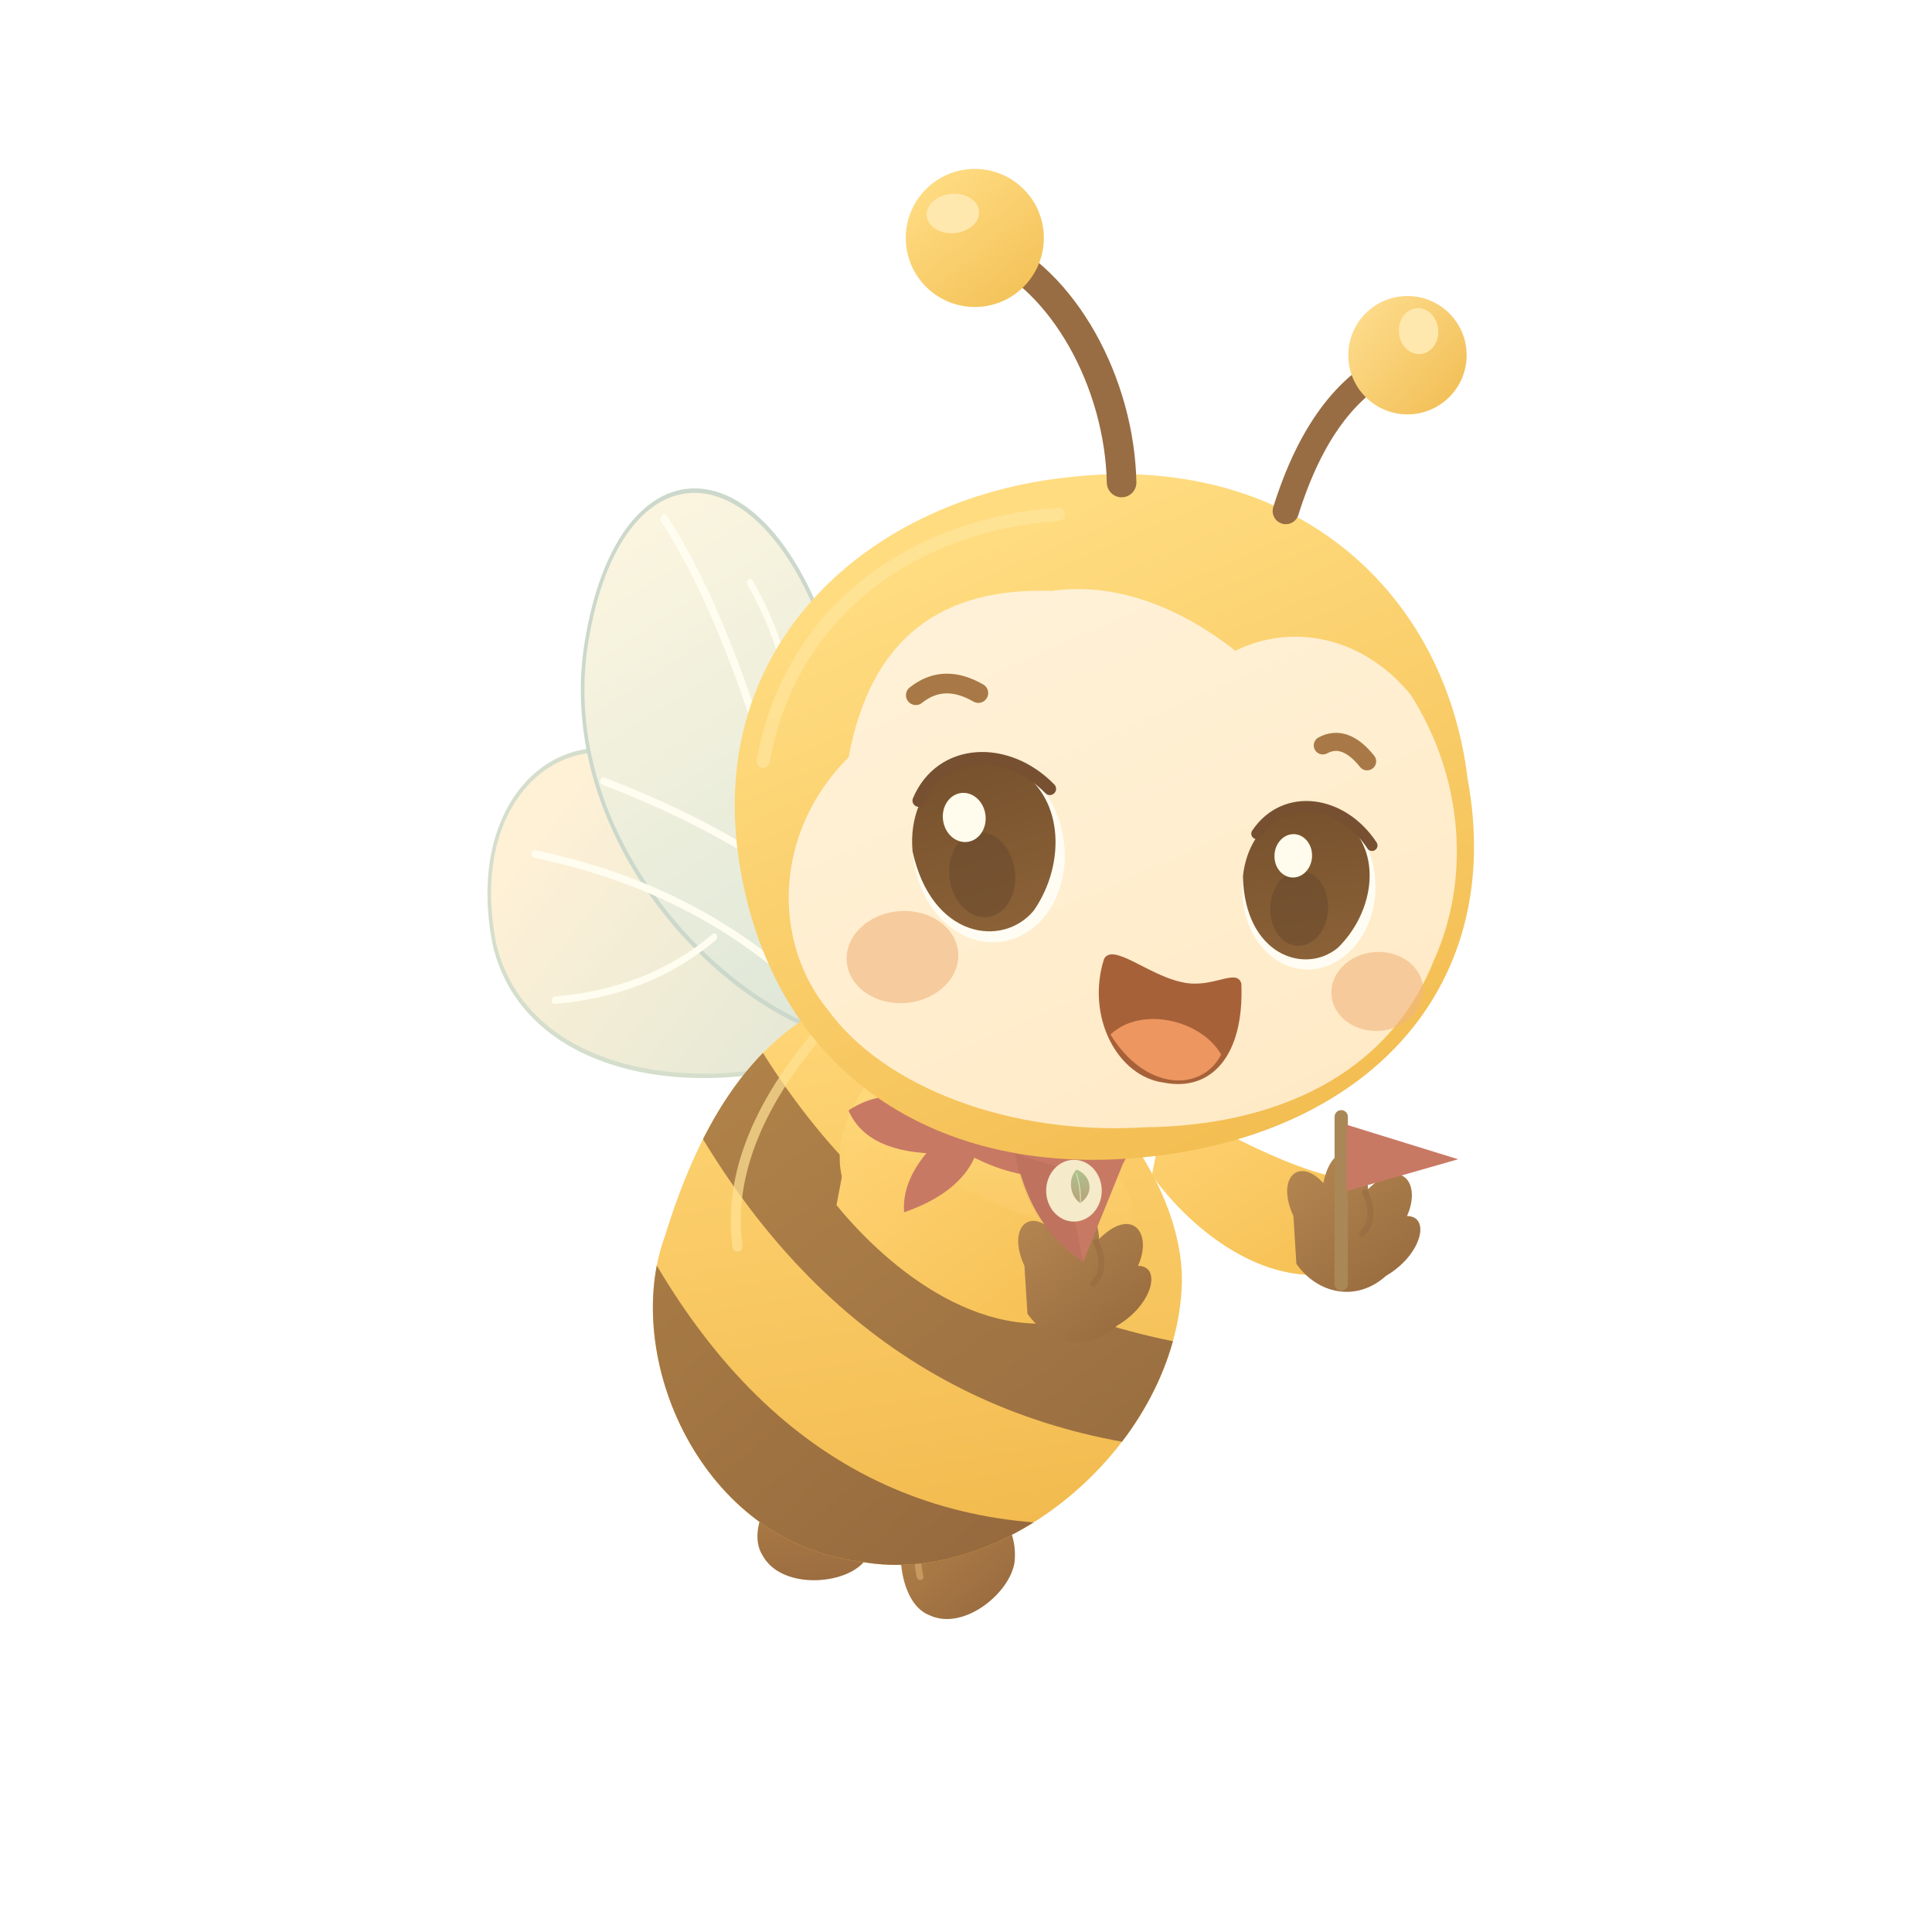
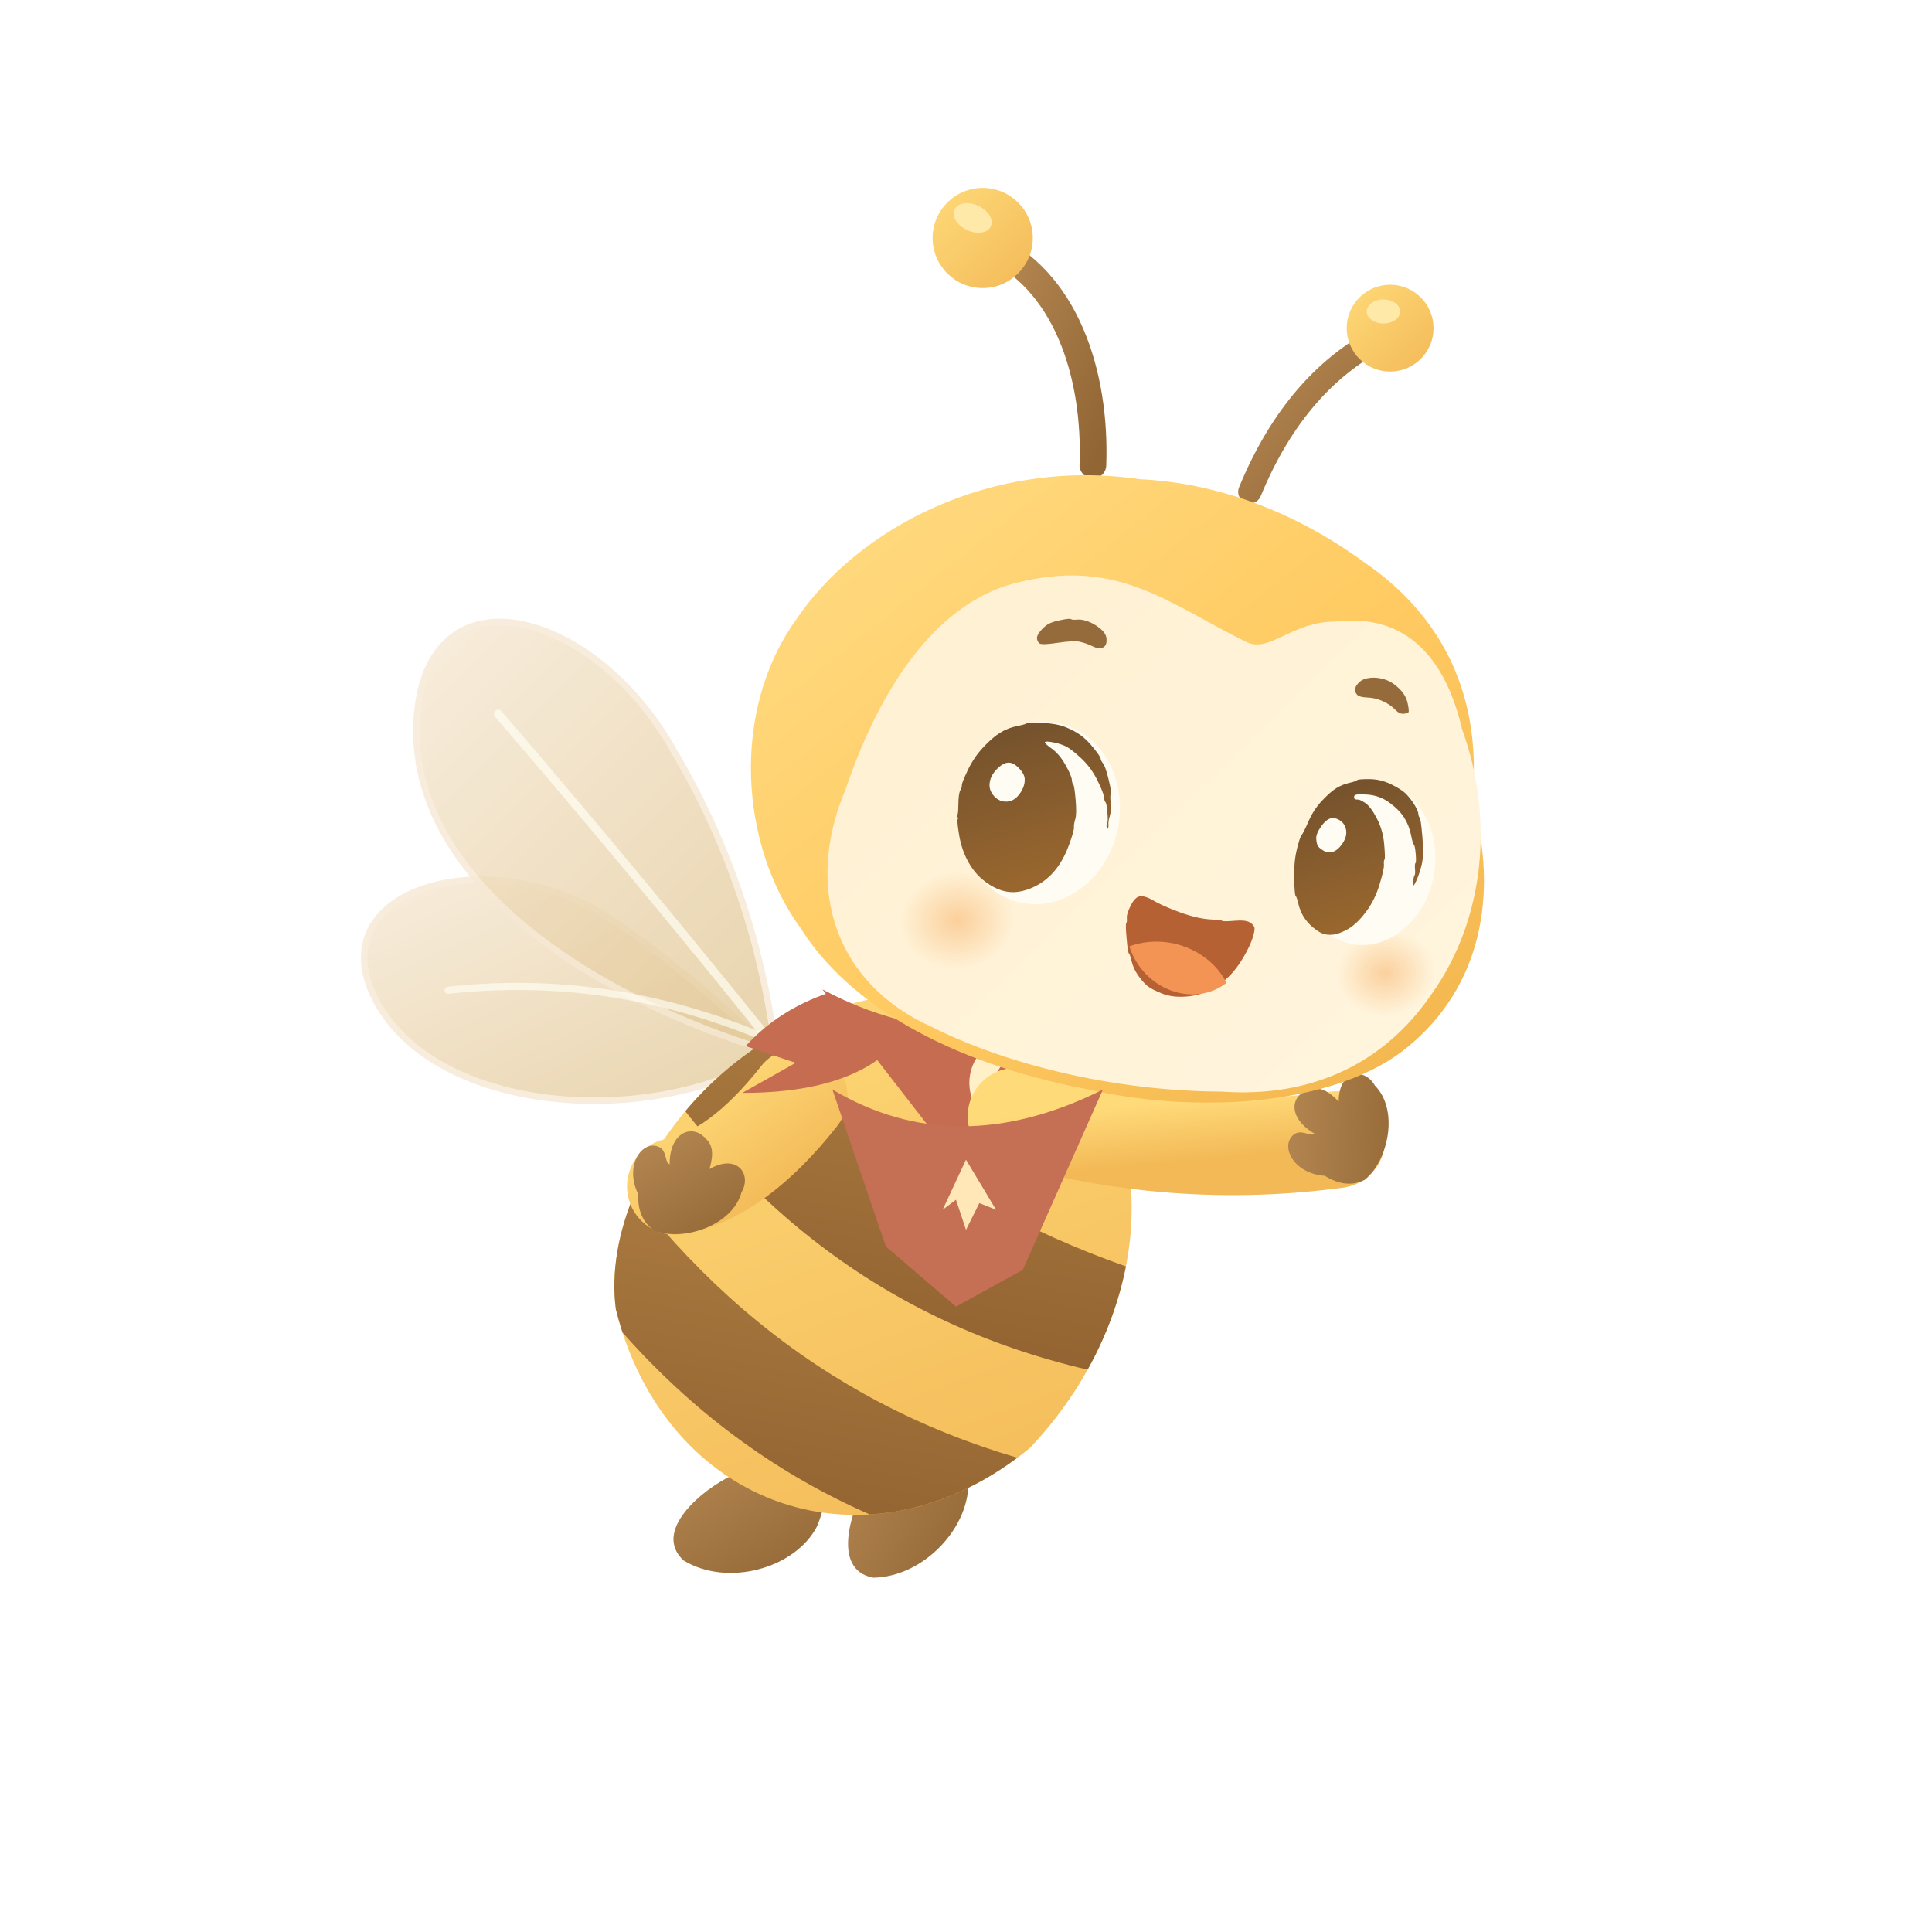
- <svg xmlns="http://www.w3.org/2000/svg" width="512" height="512" viewBox="0 0 512 512">
+ <svg xmlns="http://www.w3.org/2000/svg" viewBox="0 0 512 512" width="512" height="512">
  <defs>
-     <linearGradient id="paint-1" gradientUnits="userSpaceOnUse" x1="-146" y1="-64" x2="-25" y2="14">
-       <stop offset="0" stop-color="#FFF1D6" />
-       <stop offset="1" stop-color="#E4E8D6" />
+     <linearGradient id="faceGold" x1=".1" y1="0" x2=".85" y2="1" gradientUnits="objectBoundingBox">
+       <stop stop-color="#FFDB82" />
+       <stop offset=".55" stop-color="#FFCA61" />
+       <stop offset="1" stop-color="#F4B750" />
    </linearGradient>
-     <linearGradient id="paint-2" gradientUnits="userSpaceOnUse" x1="-122" y1="-164" x2="0" y2="0">
-       <stop offset="0" stop-color="#FBF5DF" />
-       <stop offset="1" stop-color="#DCE6D8" />
+     <linearGradient id="faceCream" x1="0" y1="0" x2="1" y2="1">
+       <stop stop-color="#FFF0D1" />
+       <stop offset="1" stop-color="#FFF5DE" />
    </linearGradient>
-     <linearGradient id="paint-3" gradientUnits="userSpaceOnUse" x1="-146" y1="-64" x2="-25" y2="14">
-       <stop offset="0" stop-color="#FFF1D6" />
-       <stop offset="1" stop-color="#E4E8D6" />
+     <radialGradient id="cheek">
+       <stop stop-color="#F7AF64" stop-opacity=".65" />
+       <stop offset="1" stop-color="#F7AF64" stop-opacity="0" />
+     </radialGradient>
+     <linearGradient id="eyeBrown" x1="0" y1="0" x2=".2" y2="1">
+       <stop stop-color="#71502D" />
+       <stop offset="1" stop-color="#99672E" />
    </linearGradient>
-     <linearGradient id="paint-4" gradientUnits="userSpaceOnUse" x1="-122" y1="-164" x2="0" y2="0">
-       <stop offset="0" stop-color="#FBF5DF" />
-       <stop offset="1" stop-color="#DCE6D8" />
+     <linearGradient id="bodyGold" x1="0" y1="0" x2="1" y2="1">
+       <stop stop-color="#FFDA79" />
+       <stop offset="1" stop-color="#F3B957" />
    </linearGradient>
-     <linearGradient id="paint-5" gradientUnits="userSpaceOnUse" x1="-10" y1="-17" x2="20" y2="20">
-       <stop offset="0" stop-color="#B28248" />
-       <stop offset="1" stop-color="#996A3F" />
+     <linearGradient id="stripeBrown" x1="0" y1="0" x2="1" y2="1">
+       <stop stop-color="#AC7C42" />
+       <stop offset="1" stop-color="#90612F" />
    </linearGradient>
-     <linearGradient id="paint-6" gradientUnits="userSpaceOnUse" x1="-10" y1="-17" x2="20" y2="20">
-       <stop offset="0" stop-color="#B28248" />
-       <stop offset="1" stop-color="#996A3F" />
+     <linearGradient id="handBrown" x1="0" y1="0" x2="1" y2="1">
+       <stop stop-color="#B78A55" />
+       <stop offset="1" stop-color="#926634" />
    </linearGradient>
-     <linearGradient id="paint-7" gradientUnits="userSpaceOnUse" x1="-55" y1="-75" x2="60" y2="88">
-       <stop offset="0" stop-color="#FFD677" />
-       <stop offset="1" stop-color="#F0B648" />
+     <linearGradient id="wing" x1="0" y1="0" x2="1" y2="1">
+       <stop stop-color="#F6E8D3" />
+       <stop offset="1" stop-color="#E1C693" />
    </linearGradient>
-     <clipPath id="clip-8">
-       <path d="M-62 -65 C-22 -97 50 -72 68 -34 C88 10 61 72 18 84 C-28 100 -74 60 -78 22 C-83 -10 -82 -42 -62 -65Z" />
-     </clipPath>
-     <linearGradient id="paint-9" gradientUnits="userSpaceOnUse" x1="-90" y1="-50" x2="80" y2="40">
-       <stop offset="0" stop-color="#B2844A" />
-       <stop offset="1" stop-color="#986D40" />
+     <linearGradient id="accessory" x1="0" y1="0" x2="1" y2="1">
+       <stop stop-color="#BE644C" />
+       <stop offset="1" stop-color="#BE644C" />
    </linearGradient>
-     <linearGradient id="paint-10" gradientUnits="userSpaceOnUse" x1="-95" y1="20" x2="70" y2="90">
-       <stop offset="0" stop-color="#AA7D45" />
-       <stop offset="1" stop-color="#93673D" />
+     <linearGradient id="page" x1="0" y1="0" x2="1" y2="1">
+       <stop stop-color="#FFFAE8" />
+       <stop offset="1" stop-color="#E4D8B6" />
    </linearGradient>
-     <linearGradient id="paint-11" gradientUnits="userSpaceOnUse" x1="0" y1="-70" x2="30" y2="-10">
-       <stop offset="0" stop-color="#FFDA7C" />
-       <stop offset="1" stop-color="#F7C15A" />
+     <linearGradient id="leaf" x1="0" y1="0" x2="1" y2="1">
+       <stop stop-color="#AEC889" />
+       <stop offset="1" stop-color="#6F9C67" />
    </linearGradient>
-     <linearGradient id="paint-12" gradientUnits="userSpaceOnUse" x1="0" y1="-20" x2="58" y2="53">
-       <stop offset="0" stop-color="#FFD374" />
-       <stop offset="1" stop-color="#F5BF51" />
-     </linearGradient>
-     <linearGradient id="paint-13" gradientUnits="userSpaceOnUse" x1="-15" y1="-20" x2="15" y2="20">
-       <stop offset="0" stop-color="#B38550" />
-       <stop offset="1" stop-color="#9A6D40" />
-     </linearGradient>
-     <linearGradient id="paint-14" gradientUnits="userSpaceOnUse" x1="0" y1="-20" x2="44" y2="47">
-       <stop offset="0" stop-color="#FFD374" />
-       <stop offset="1" stop-color="#F5BF51" />
-     </linearGradient>
-     <linearGradient id="paint-15" gradientUnits="userSpaceOnUse" x1="-15" y1="-20" x2="15" y2="20">
-       <stop offset="0" stop-color="#B38550" />
-       <stop offset="1" stop-color="#9A6D40" />
-     </linearGradient>
-     <linearGradient id="paint-16" gradientUnits="userSpaceOnUse" x1="0" y1="-100" x2="65" y2="90">
-       <stop offset="0" stop-color="#ACC68F" />
-       <stop offset="1" stop-color="#C87964" />
-     </linearGradient>
-     <linearGradient id="paint-17" gradientUnits="userSpaceOnUse" x1="0" y1="-100" x2="65" y2="90">
-       <stop offset="0" stop-color="#FFDC80" />
-       <stop offset="1" stop-color="#F3BD51" />
-     </linearGradient>
-     <linearGradient id="paint-18" gradientUnits="userSpaceOnUse" x1="0" y1="-100" x2="65" y2="90">
-       <stop offset="0" stop-color="#FFF2D9" />
-       <stop offset="1" stop-color="#FFEAC6" />
-     </linearGradient>
-     <linearGradient id="paint-19" gradientUnits="userSpaceOnUse" x1="0" y1="-27" x2="9" y2="25">
-       <stop offset="0" stop-color="#77522D" />
-       <stop offset="1" stop-color="#8C6238" />
-     </linearGradient>
-     <linearGradient id="paint-20" gradientUnits="userSpaceOnUse" x1="0" y1="-27" x2="9" y2="25">
-       <stop offset="0" stop-color="#77522D" />
-       <stop offset="1" stop-color="#8C6238" />
-     </linearGradient>
-     <linearGradient id="paint-21" gradientUnits="userSpaceOnUse" x1="-50" y1="-98" x2="-20" y2="-53">
-       <stop offset="0" stop-color="#FFDC83" />
-       <stop offset="1" stop-color="#F2BE52" />
-     </linearGradient>
-     <linearGradient id="paint-22" gradientUnits="userSpaceOnUse" x1="22" y1="-64" x2="55" y2="-29">
-       <stop offset="0" stop-color="#FFE196" />
-       <stop offset="1" stop-color="#F2BF56" />
-     </linearGradient>
-     <linearGradient id="paint-23" gradientUnits="userSpaceOnUse" x1="0" y1="-29" x2="12" y2="38">
-       <stop offset="0" stop-color="#FFE19A" />
-       <stop offset="1" stop-color="#EDB044" />
+     <linearGradient id="pot" x1="0" y1="0" x2="1" y2="1">
+       <stop stop-color="#E7B384" />
+       <stop offset="1" stop-color="#C48F66" />
    </linearGradient>
  </defs>
-   <g id="actor" transform="translate(30.72 30.72) rotate(0) scale(0.88 0.88)">
-     <g id="actor0--wings" transform="translate(225 279) rotate(0) scale(1 1)">
-       <g id="actor0--wings0--wing-left" transform="translate(0 0) rotate(10) scale(0.72 0.9)">
-         <path id="actor0--wings0--wing-left0--lower-wing" d="M0 0 C-57 30 -136 32 -159 -11 C-187 -69 -127 -105 -77 -64 C-40 -35 -15 -7 0 0Z" fill="url(#paint-1)" stroke="#D5DECC" stroke-width="1.5" stroke-linecap="round" stroke-linejoin="round" />
-         <path id="actor0--wings0--wing-left1--upper-wing" d="M0 0 C-57 1 -142 -49 -143 -116 C-144 -182 -90 -191 -49 -138 C-17 -98 4 -32 0 0Z" fill="url(#paint-2)" stroke="#CCD8CB" stroke-width="1.5" stroke-linecap="round" stroke-linejoin="round" />
-         <path d="M-3 -4 C-41 -49 -71 -119 -120 -161" fill="none" stroke="#FFFDF0" stroke-width="3" stroke-linecap="round" stroke-linejoin="round" />
-         <path d="M-35 -47 Q-74 -63 -126 -71 M-57 -84 Q-46 -112 -80 -145 M-5 0 Q-65 -41 -149 -43 M-69 -26 Q-92 -4 -130 4" fill="none" stroke="#FFFDF0" stroke-width="2.5" stroke-linecap="round" stroke-linejoin="round" />
+   <g id="character" transform="translate(256 256) scale(.885) translate(-256 -256)" data-theme="courage" data-stage="2">
+     <g id="wing-right" transform="translate(293 288) rotate(-10) scale(-0.53 0.53)">
+       <path d="M0 0 C-35 25-101 25-123-8 C-146-43-91-62-52-38 C-29-24-12-9 0 0Z" fill="url(#wing)" opacity=".77" stroke="#F6E8D3" stroke-width="2" />
+       <path d="M0 0 C-59-14-118-49-116-99 C-114-145-62-133-36-91 C-14-58-4-24 0 0Z" fill="url(#wing)" opacity=".77" stroke="#F6E8D3" stroke-width="2" />
+       <path d="M-5-7 Q-48-55-91-100" fill="none" stroke="#FFFFF4" stroke-width="2.6" stroke-linecap="round" stroke-linejoin="round" opacity=".68" />
+       <path d="M-5-5 Q-53-22-102-14" fill="none" stroke="#FFFFF4" stroke-width="2.2" stroke-linecap="round" stroke-linejoin="round" opacity=".64" />
+     </g>
+     <g id="wing-left" transform="translate(199 282) rotate(3) scale(0.97 0.97)">
+       <path d="M0 0 C-35 25-101 25-123-8 C-146-43-91-62-52-38 C-29-24-12-9 0 0Z" fill="url(#wing)" opacity=".77" stroke="#F6E8D3" stroke-width="2" />
+       <path d="M0 0 C-59-14-118-49-116-99 C-114-145-62-133-36-91 C-14-58-4-24 0 0Z" fill="url(#wing)" opacity=".77" stroke="#F6E8D3" stroke-width="2" />
+       <path d="M-5-7 Q-48-55-91-100" fill="none" stroke="#FFFFF4" stroke-width="2.6" stroke-linecap="round" stroke-linejoin="round" opacity=".68" />
+       <path d="M-5-5 Q-53-22-102-14" fill="none" stroke="#FFFFF4" stroke-width="2.2" stroke-linecap="round" stroke-linejoin="round" opacity=".64" />
+     </g>
+     <g id="feet">
+       <g id="foot-0" transform="translate(197 413.52) rotate(20)">
+         <path d="M-4-18 C9-21 18-10 17 5 C15 19-2 31-17 28 C-29 23-19 6-12-1Z" fill="url(#handBrown)" />
      </g>
-       <g id="actor0--wings1--wing-right" transform="translate(0 0) rotate(-9) scale(-0.65 0.84)">
-         <path id="actor0--wings1--wing-right0--lower-wing" d="M0 0 C-57 30 -136 32 -159 -11 C-187 -69 -127 -105 -77 -64 C-40 -35 -15 -7 0 0Z" fill="url(#paint-3)" stroke="#D5DECC" stroke-width="1.5" stroke-linecap="round" stroke-linejoin="round" />
-         <path id="actor0--wings1--wing-right1--upper-wing" d="M0 0 C-57 1 -142 -49 -143 -116 C-144 -182 -90 -191 -49 -138 C-17 -98 4 -32 0 0Z" fill="url(#paint-4)" stroke="#CCD8CB" stroke-width="1.5" stroke-linecap="round" stroke-linejoin="round" />
-         <path d="M-3 -4 C-41 -49 -71 -119 -120 -161" fill="none" stroke="#FFFDF0" stroke-width="3" stroke-linecap="round" stroke-linejoin="round" />
-         <path d="M-35 -47 Q-74 -63 -126 -71 M-57 -84 Q-46 -112 -80 -145 M-5 0 Q-65 -41 -149 -43 M-69 -26 Q-92 -4 -130 4" fill="none" stroke="#FFFDF0" stroke-width="2.5" stroke-linecap="round" stroke-linejoin="round" />
+       <g id="foot-1" transform="translate(239 408.24) rotate(-12)">
+         <path d="M-4-18 C9-21 18-10 17 5 C15 19-2 31-17 28 C-29 23-19 6-12-1Z" fill="url(#handBrown)" />
      </g>
    </g>
-     <g id="actor1--foot-0" transform="translate(212 422) rotate(35) scale(0.84 0.84)">
-       <path d="M-14 -17 C-21 -7 -21 18 -9 23 C3 29 20 16 22 5 C24 -9 14 -20 2 -21Z" fill="url(#paint-5)" />
-       <path d="M-9 -12 Q-14 0 -12 9" fill="none" stroke="#C69961" stroke-width="2.4" stroke-linecap="round" stroke-linejoin="round" />
+     <g id="body" transform="translate(228 344) rotate(29)">
+       <defs>
+         <clipPath id="bodyClip">
+           <path d="M0 -88 C53.9 -88 83.16 -29.92 68.53 26.4 C45.43 84.48 -18.48 95.04 -60.06 50.16 C-86.24 14.96 -73.15 -67.76 0 -88Z" />
+         </clipPath>
+       </defs>
+       <path d="M0 -88 C53.9 -88 83.16 -29.92 68.53 26.4 C45.43 84.48 -18.48 95.04 -60.06 50.16 C-86.24 14.96 -73.15 -67.76 0 -88Z" fill="url(#bodyGold)" />
+       <g clip-path="url(#bodyClip)">
+         <path d="M-87 -52.8 Q0 -17.6 89 -39.6 L89 -7.92 Q0 24.64 -87 -19.36Z" fill="url(#stripeBrown)" />
+         <path d="M-87 10.56 Q0 53.68 89 24.64 L89 55.44 Q0 86.24 -87 41.36Z" fill="url(#stripeBrown)" />
+       </g>
+       <path d="M-52.36 -21.12 Q-60.06 -55.44 -20.02 -71.28 Q-37.73 -49.28 -38.5 -22.88Z" fill="#FFE59B" opacity=".28" />
    </g>
-     <g id="actor2--foot-1" transform="translate(252 432) rotate(-2) scale(0.84 0.84)">
-       <path d="M-14 -17 C-21 -7 -21 18 -9 23 C3 29 20 16 22 5 C24 -9 14 -20 2 -21Z" fill="url(#paint-6)" />
-       <path d="M-9 -12 Q-14 0 -12 9" fill="none" stroke="#C69961" stroke-width="2.4" stroke-linecap="round" stroke-linejoin="round" />
-     </g>
-     <g id="actor3--body" transform="translate(245 352) rotate(26) scale(1 1)">
-       <path id="actor3--body0--abdomen" d="M-62 -65 C-22 -97 50 -72 68 -34 C88 10 61 72 18 84 C-28 100 -74 60 -78 22 C-83 -10 -82 -42 -62 -65Z" fill="url(#paint-7)" />
-       <g id="actor3--body1--stripes" transform="translate(0 0) rotate(0) scale(1 1)" clip-path="url(#clip-8)">
-         <path d="M-105 -62 Q-12 15 93 -23 L91 11 Q-5 48 -97 -21Z" fill="url(#paint-9)" />
-         <path d="M-99 14 Q-9 88 76 43 L63 74 Q-24 116 -84 55Z" fill="url(#paint-10)" />
-       </g>
-       <path opacity="0.7" d="M-62 -58 Q-75 -12 -57 15" fill="none" stroke="#FFE395" stroke-width="3" stroke-linecap="round" stroke-linejoin="round" />
-       <path d="M-40 -61 Q0 -80 43 -50 Q59 -27 42 -12 Q2 11 -33 -13 Q-51 -26 -40 -61Z" fill="url(#paint-11)" />
-     </g>
-     <g id="actor4--arm-left" transform="translate(230 316) rotate(0) scale(1 1)">
-       <path d="M-9 -9 C12.3 -1.4 34.92 15 58 19 Q75 32 64 45 C32.48 56 2.66 31.2 -13 12 Z" fill="url(#paint-12)" />
-       <g id="actor4--arm-left1--palm" transform="translate(58 33) rotate(0) scale(0.9 0.9)">
-         <path d="M-16 -3 C-22 -16 -14 -23 -6 -14 C-3 -29 8 -27 9 -12 C20 -23 27 -14 22 -3 C30 -3 27 10 15 17 C5 26 -8 23 -15 13Z" fill="url(#paint-13)" />
-         <path opacity="0.55" d="M8 -11 Q12 -2 7 3" fill="none" stroke="#956A3F" stroke-width="2" stroke-linecap="round" stroke-linejoin="round" />
+     <g id="arm-left">
+       <path d="M206 295 Q187.5 318.5 169 322" fill="none" stroke="url(#bodyGold)" stroke-width="29" stroke-linecap="round" stroke-linejoin="round" />
+       <g transform="translate(169 322) rotate(15) scale(0.85)">
+         <path d="M-12 6 C-19-2-16-12-10-12 C-6-12-6-7-4-7 C-7-18 0-23 6-19 C10-17 10-12 10-9 C18-17 25-11 23-4 C23 8 8 18-3 17 C-9 15-11 10-12 6Z" fill="url(#handBrown)" />
      </g>
    </g>
-     <g id="actor5--arm-right" transform="translate(325 307) rotate(0) scale(1 1)">
-       <path d="M-9 -9 C7.4 -2.6 24.56 9 44 13 Q61 26 50 39 C24.64 50 -1.12 28.8 -13 12 Z" fill="url(#paint-14)" />
-       <g id="actor5--arm-right1--palm" transform="translate(44 27) rotate(0) scale(0.9 0.9)">
-         <path d="M-16 -3 C-22 -16 -14 -23 -6 -14 C-3 -29 8 -27 9 -12 C20 -23 27 -14 22 -3 C30 -3 27 10 15 17 C5 26 -8 23 -15 13Z" fill="url(#paint-15)" />
-         <path opacity="0.55" d="M8 -11 Q12 -2 7 3" fill="none" stroke="#956A3F" stroke-width="2" stroke-linecap="round" stroke-linejoin="round" />
+     <g id="theme-scarf" transform="translate(262 276)">
+       <path d="M-49-13 Q-6 10 45-10 L26 34 Q6 44-11 36Z" fill="#C66C51" />
+       <path d="M-47-12 Q-62-7-72 4 L-57 9-73 18 Q-45 18-31 7Z" fill="#C66C51" />
+       <ellipse cx="7" cy="15" rx="12" ry="13" fill="#FFF0C7" />
+       <path d="M0 17 L7 6 14 17 10 17 7 13 4 17Z" fill="#C66C51" />
+     </g>
+     <g id="arm-right">
+       <path d="M271 301 Q319.0 314.5 367 308" fill="none" stroke="url(#bodyGold)" stroke-width="29" stroke-linecap="round" stroke-linejoin="round" />
+       <g transform="translate(367 308) rotate(-45) scale(0.85)">
+         <path d="M-12 6 C-19-2-16-12-10-12 C-6-12-6-7-4-7 C-7-18 0-23 6-19 C10-17 10-12 10-9 C18-17 25-11 23-4 C23 8 8 18-3 17 C-9 15-11 10-12 6Z" fill="url(#handBrown)" />
      </g>
    </g>
-     <g id="actor6--scarf" transform="translate(282 306) rotate(0) scale(0.93 0.93)">
-       <path d="M-36 -10 Q-2 3 35 -11 L23 10 Q-7 22 -34 3Z" fill="#C87964" />
-       <path d="M-12 7 L25 5 L10 42 Q-7 31 -12 7Z" fill="#C87964" />
-       <path opacity="0.05" d="M-12 7 Q-9 29 10 42 L4 12Z" fill="#000000" />
-       <path d="M-32 -5 Q-51 -17 -66 -7 Q-60 7 -36 7Z" fill="#C87964" />
-       <path d="M-34 0 Q-49 13 -48 26 Q-28 19 -24 5Z" fill="#C87964" />
-       <g id="actor6--scarf5--theme-badge" transform="translate(0 0) rotate(0) scale(1 1)">
-         <path d="M -2 19 C -2 13.477 2.029 9 7 9 C 11.971 9 16 13.477 16 19 C 16 24.523 11.971 29 7 29 C 2.029 29 -2 24.523 -2 19 Z" fill="#F5EAC9" />
-         <g transform="translate(9 23) rotate(15) scale(0.13 0.13)">
-           <path d="M0 0 C-32 -12 -45 -53 -30 -78 C7 -75 30 -34 0 0Z" fill="url(#paint-16)" />
-           <path d="M0 -2 Q-7 -35 -28 -69" fill="none" stroke="#D6E2B5" stroke-width="2.5" stroke-linecap="round" stroke-linejoin="round" />
-         </g>
+     <g id="antennae">
+       <path d="M294 106 C295 79 286 50 262 40" fill="none" stroke="url(#handBrown)" stroke-width="8" stroke-linecap="round" stroke-linejoin="round" />
+       <path d="M341 114 Q355 80 382 67" fill="none" stroke="url(#handBrown)" stroke-width="7" stroke-linecap="round" stroke-linejoin="round" />
+       <ellipse cx="261" cy="38" rx="15" ry="15" fill="url(#bodyGold)" />
+       <ellipse cx="258" cy="32" rx="6" ry="4" fill="#FFE9A9" transform="rotate(25 258 32)" />
+       <ellipse cx="383" cy="65" rx="13" ry="13" fill="url(#bodyGold)" />
+       <ellipse cx="381" cy="60" rx="5" ry="3.6" fill="#FFE9A9" />
+     </g>
+     <g id="head" transform="translate(307 204) rotate(-5) scale(0.61) translate(-638 -434)">
+       <g transform="translate(13 9)">
+         <path d="M640 272 C568 255 500 284 466 326 C430 368 429 434 455 477 C475 516 521 549 588 568 C644 586 711 586 747 561 C785 535 798 491 789 443 C798 395 784 353 746 322 C714 294 677 277 640 272Z" fill="url(#faceGold)" />
+         <path d="M483 411 C505 361 537 322 578 317 C627 310 650 335 685 356 C696 363 708 348 730 350 C765 349 782 373 787 408 C799 453 790 502 761 536 C735 568 698 582 654 575 C600 570 549 552 515 531 C470 506 458 458 483 411Z" fill="url(#faceCream)" />
      </g>
+       <ellipse cx="545" cy="489" rx="28" ry="24" fill="url(#cheek)" opacity=".8" />
+       <ellipse cx="752" cy="533" rx="24" ry="21" fill="url(#cheek)" opacity=".8" />
+       <ellipse cx="590" cy="440" rx="39" ry="45" transform="rotate(17 590 440)" fill="#FFFCF3" />
+       <ellipse cx="748" cy="479" rx="33" ry="40" transform="rotate(17 748 479)" fill="#FFFCF3" />
+       <path d="M571 416.5Q574 414 576.5 414Q579 414 581.5 417Q584 420 584 422.5Q584 425 582.5 427.5Q581 430 579 431.5Q577 433 574.5 433Q572 433 570 431.5Q568 430 567 427.5Q566 425 567 422Q568 419 571 416.5ZM606 399Q602 397 595 396Q588 395 587.5 395.5Q587 396 582.5 396.5Q578 397 574 399Q570 401 565 405.5Q560 410 556.5 416Q553 422 553 423Q553 424 552 425.5Q551 427 550.5 432Q550 437 549.5 437.5Q549 438 549.5 438.5Q550 439 549.5 439.5Q549 440 549.5 447Q550 454 552.5 460Q555 466 559 470Q563 474 567.5 476Q572 478 577 477.5Q582 477 587 474.5Q592 472 596 467.5Q600 463 603 456.5Q606 450 606 448.5Q606 447 607 444.5Q608 442 608 435Q608 428 607.5 427.5Q607 427 607 425Q607 423 604.5 417.5Q602 412 598.5 409Q595 406 595.5 405.5Q596 405 599.5 406Q603 407 605.5 408.5Q608 410 612.5 415Q617 420 619.5 426.5Q622 433 622 435Q622 437 622.5 437.5Q623 438 623 442.5Q623 447 622.5 447.5Q622 448 622 449.5Q622 451 622.5 450.5Q623 450 623 448.5Q623 447 624 444.5Q625 442 625 438Q625 434 625.5 433.5Q626 433 625 426.5Q624 420 623 418.5Q622 417 622 416Q622 415 619 410.5Q616 406 613 403.5Q610 401 606 399Z" fill="url(#eyeBrown)" fill-rule="evenodd" />
+       <path d="M732.5 455Q735 455 737 457Q739 459 739 462Q739 465 736.5 468Q734 471 731.5 471.5Q729 472 727 470.5Q725 469 724.5 468Q724 467 724 464.5Q724 462 727 458.5Q730 455 732.5 455ZM763 441Q758 438 752.5 437.5Q747 437 746.5 437.5Q746 438 742.5 438.5Q739 439 736 440.5Q733 442 728.5 446Q724 450 721 455.5Q718 461 717 462Q716 463 714 469Q712 475 711.5 483Q711 491 711.5 491.5Q712 492 712.5 495.5Q713 499 714.5 502Q716 505 718.5 507.5Q721 510 723 511Q725 512 728 512Q731 512 735.5 510Q740 508 745 502.5Q750 497 753 489.5Q756 482 756 480Q756 478 756.5 477.5Q757 477 757 470Q757 463 754.5 457Q752 451 749.5 449Q747 447 746 447Q745 447 744.5 446.5Q744 446 744.5 445Q745 444 751 445Q757 446 761.5 450Q766 454 768 458Q770 462 770.5 466.5Q771 471 771.5 471.5Q772 472 772 476Q772 480 771.5 480.5Q771 481 771 483.5Q771 486 770.5 486.5Q770 487 769.5 490Q769 493 771 489.5Q773 486 774.5 481.5Q776 477 776 468Q776 459 775.5 458.5Q775 458 775 456.5Q775 455 773.5 452Q772 449 770 446.5Q768 444 763 441Z" fill="url(#eyeBrown)" fill-rule="evenodd" />
+       <path d="M598 351Q596 353 596 354.5Q596 356 597 357Q598 358 606 357.5Q614 357 617 358Q620 359 622.5 360.5Q625 362 626.5 362Q628 362 629 361Q630 360 630 357.5Q630 355 627.5 352.5Q625 350 622 348.5Q619 347 616.5 347Q614 347 613.5 346.5Q613 346 608.5 346.5Q604 347 602 348Q600 349 598 351Z" fill="#956B3C" />
+       <path d="M752 389.5Q750 391 749.5 392.5Q749 394 750 395.5Q751 397 755 397.5Q759 398 762.5 400Q766 402 768 404.5Q770 407 772 407Q774 407 774.5 406.5Q775 406 774.5 402Q774 398 771 394.5Q768 391 764.5 389.5Q761 388 757.5 388Q754 388 752 389.5Z" fill="#956B3C" />
+       <path d="M630.5 489Q628 493 628 495Q628 497 627.5 497.5Q627 498 627 505Q627 512 627.5 512.5Q628 513 628.5 516.5Q629 520 631 523.5Q633 527 635 529Q637 531 642 533.5Q647 536 654 536Q661 536 666.5 533.5Q672 531 676 527.5Q680 524 683.5 519Q687 514 688.5 510.5Q690 507 690 505.5Q690 504 688 502.5Q686 501 680.5 501Q675 501 674.5 500.5Q674 500 670 499.5Q666 499 661.5 497.5Q657 496 651 493Q645 490 641.5 487.5Q638 485 635.5 485Q633 485 630.5 489Z" fill="#B56134" fill-rule="evenodd" />
+       <path d="M628 509 C647 504 667 514 674 531 C657 542 633 531 628 509Z" fill="#F39455" />
    </g>
-     <g id="actor7--theme-prop" transform="translate(369 327) rotate(0) scale(0.8 0.8)">
-       <path d="M0 31 L0 -32" fill="none" stroke="#AA8756" stroke-width="5" stroke-linecap="round" stroke-linejoin="round" />
-       <path d="M2 -29 L44 -16 L2 -4Z" fill="#C87964" />
-     </g>
-     <g id="actor8--head" transform="translate(300 214) rotate(-5) scale(0.99 0.99)">
-       <path id="actor8--head0--head-shell" d="M-114 0 C-118 -67 -64 -106 -4 -107 C62 -109 107 -65 109 -5 C115 58 71 99 4 101 C-63 103 -110 65 -114 0Z" fill="url(#paint-17)" />
-       <path opacity="0.7" d="M-104 -29 C-91 -77 -48 -97 -8 -96" fill="none" stroke="#FFE59D" stroke-width="4" stroke-linecap="round" stroke-linejoin="round" />
-       <path id="actor8--head2--face-mask" d="M-78 -28 C-68 -64 -45 -77 -12 -73 C6 -74 25 -66 42 -50 C60 -57 81 -51 94 -32 C108 -5 107 26 94 49 C77 83 41 95 2 92 C-39 91 -76 73 -91 48 C-106 26 -103 -7 -78 -28Z" fill="url(#paint-18)" />
-       <path opacity="0.61" d="M -84 34 C -84 26.268 -76.389 20 -67 20 C -57.611 20 -50 26.268 -50 34 C -50 41.732 -57.611 48 -67 48 C -76.389 48 -84 41.732 -84 34 Z" fill="#F1B67E" />
-       <path opacity="0.61" d="M 62 57 C 62 50.373 68.268 45 76 45 C 83.732 45 90 50.373 90 57 C 90 63.627 83.732 69 76 69 C 68.268 69 62 63.627 62 57 Z" fill="#F1B67E" />
-       <g id="actor8--head5--eyes" transform="translate(0 0) rotate(0) scale(1 1)">
-         <g id="actor8--head5--eyes0--eye-left" transform="translate(-38 4) rotate(-3) scale(1 1)">
-           <path d="M -23 0 C -23 -15.464 -12.703 -28 0 -28 C 12.703 -28 23 -15.464 23 0 C 23 15.464 12.703 28 0 28 C -12.703 28 -23 15.464 -23 0 Z" fill="#FFFDF3" />
-           <path d="M-23 -3 C-22 -23 -4 -34 11 -24 C25 -14 23 7 11 20 C0 30 -21 24 -23 -3Z" fill="url(#paint-19)" />
-           <path opacity="0.52" d="M -13 7 C -13 -0.18 -8.523 -6 -3 -6 C 2.523 -6 7 -0.18 7 7 C 7 14.18 2.523 20 -3 20 C -8.523 20 -13 14.18 -13 7 Z" fill="#65472D" />
-           <path d="M -12.5 -11 C -12.5 -15.142 -9.59 -18.5 -6 -18.5 C -2.41 -18.5 0.5 -15.142 0.5 -11 C 0.5 -6.858 -2.41 -3.5 -6 -3.5 C -9.59 -3.5 -12.5 -6.858 -12.5 -11 Z" fill="#FFFCED" />
-           <path d="M-19 -18 C-10 -33 10 -31 21 -16" fill="none" stroke="#775032" stroke-width="3.8" stroke-linecap="round" stroke-linejoin="round" />
-         </g>
-         <g id="actor8--head5--eyes1--eye-right" transform="translate(58 24) rotate(8) scale(0.88 0.88)">
-           <path d="M -23 0 C -23 -15.464 -12.703 -28 0 -28 C 12.703 -28 23 -15.464 23 0 C 23 15.464 12.703 28 0 28 C -12.703 28 -23 15.464 -23 0 Z" fill="#FFFDF3" />
-           <path d="M-23 -3 C-22 -23 -4 -34 11 -24 C25 -14 23 7 11 20 C0 30 -21 24 -23 -3Z" fill="url(#paint-20)" />
-           <path opacity="0.52" d="M -13 7 C -13 -0.18 -8.523 -6 -3 -6 C 2.523 -6 7 -0.18 7 7 C 7 14.18 2.523 20 -3 20 C -8.523 20 -13 14.18 -13 7 Z" fill="#65472D" />
-           <path d="M -12.5 -11 C -12.5 -15.142 -9.59 -18.5 -6 -18.5 C -2.41 -18.5 0.5 -15.142 0.5 -11 C 0.5 -6.858 -2.41 -3.5 -6 -3.5 C -9.59 -3.5 -12.5 -6.858 -12.5 -11 Z" fill="#FFFCED" />
-           <path d="M-19 -18 C-10 -33 10 -31 21 -16" fill="none" stroke="#775032" stroke-width="3.8" stroke-linecap="round" stroke-linejoin="round" />
-         </g>
+     <g id="theme-prop">
+       <g id="theme-neckerchief" transform="translate(258 321)">
+         <path d="M-42-28 Q-5-6 39-28 L15 26-5 37-26 19Z" fill="#C56F55" />
+         <path d="M-9 8 L-2-7 7 8 2 6-2 14-5 5Z" fill="#FFE7B7" />
      </g>
-       <path d="M-56 -45 Q-47 -51 -37 -44" fill="none" stroke="#A87946" stroke-width="6" stroke-linecap="round" stroke-linejoin="round" />
-       <path d="M66 -19 Q73 -22 79 -13" fill="none" stroke="#A87946" stroke-width="5.5" stroke-linecap="round" stroke-linejoin="round" />
-       <path id="actor8--head8--mouth" d="M-6 40 C-3 35 7 46 17 49 C26 52 34 46 35 51 C34 73 23 83 9 79 C-5 76 -13 57 -6 40Z" fill="#A76139" />
-       <path d="M-6 63 C4 55 22 61 27 72 C20 83 3 81 -6 63Z" fill="#ED9660" />
-       <g id="actor8--head10--antenna-left" transform="translate(12 -104) rotate(0) scale(1 1)">
-         <path d="M0 0 C2 -30 -12 -63 -35 -75" fill="none" stroke="#986D43" stroke-width="9" stroke-linecap="round" stroke-linejoin="round" />
-         <path d="M -59 -78 C -59 -89.598 -49.598 -99 -38 -99 C -26.402 -99 -17 -89.598 -17 -78 C -17 -66.402 -26.402 -57 -38 -57 C -49.598 -57 -59 -66.402 -59 -78 Z" fill="url(#paint-21)" />
-         <path d="M -52 -86 C -52 -89.314 -48.418 -92 -44 -92 C -39.582 -92 -36 -89.314 -36 -86 C -36 -82.686 -39.582 -80 -44 -80 C -48.418 -80 -52 -82.686 -52 -86 Z" fill="#FFE8AD" />
-       </g>
-       <g id="actor8--head11--antenna-right" transform="translate(61 -91) rotate(0) scale(1 1)">
-         <path d="M0 0 Q14 -34 37 -42" fill="none" stroke="#986D43" stroke-width="8" stroke-linecap="round" stroke-linejoin="round" />
-         <path d="M 23 -44 C 23 -53.941 31.059 -62 41 -62 C 50.941 -62 59 -53.941 59 -44 C 59 -34.059 50.941 -26 41 -26 C 31.059 -26 23 -34.059 23 -44 Z" fill="url(#paint-22)" />
-         <path d="M 39 -51 C 39 -54.866 41.686 -58 45 -58 C 48.314 -58 51 -54.866 51 -51 C 51 -47.134 48.314 -44 45 -44 C 41.686 -44 39 -47.134 39 -51 Z" fill="#FFE8AD" />
-       </g>
-     </g>
-     <g id="actor9--nectar" opacity="0" transform="translate(356 358) rotate(0) scale(0.68 0.68)">
-       <path d="M0 -29 C-8 -17 -26 0 -25 15 C-24 31 -12 38 0 37 C17 37 29 25 27 10 C25 -5 9 -21 0 -29Z" fill="url(#paint-23)" />
-       <path d="M-6 -9 C-12 0 -18 7 -15 16 C-12 21 -7 17 -7 12 C-7 5 -3 -1 -6 -9Z" fill="#FFF0BF" />
    </g>
  </g>
</svg>
